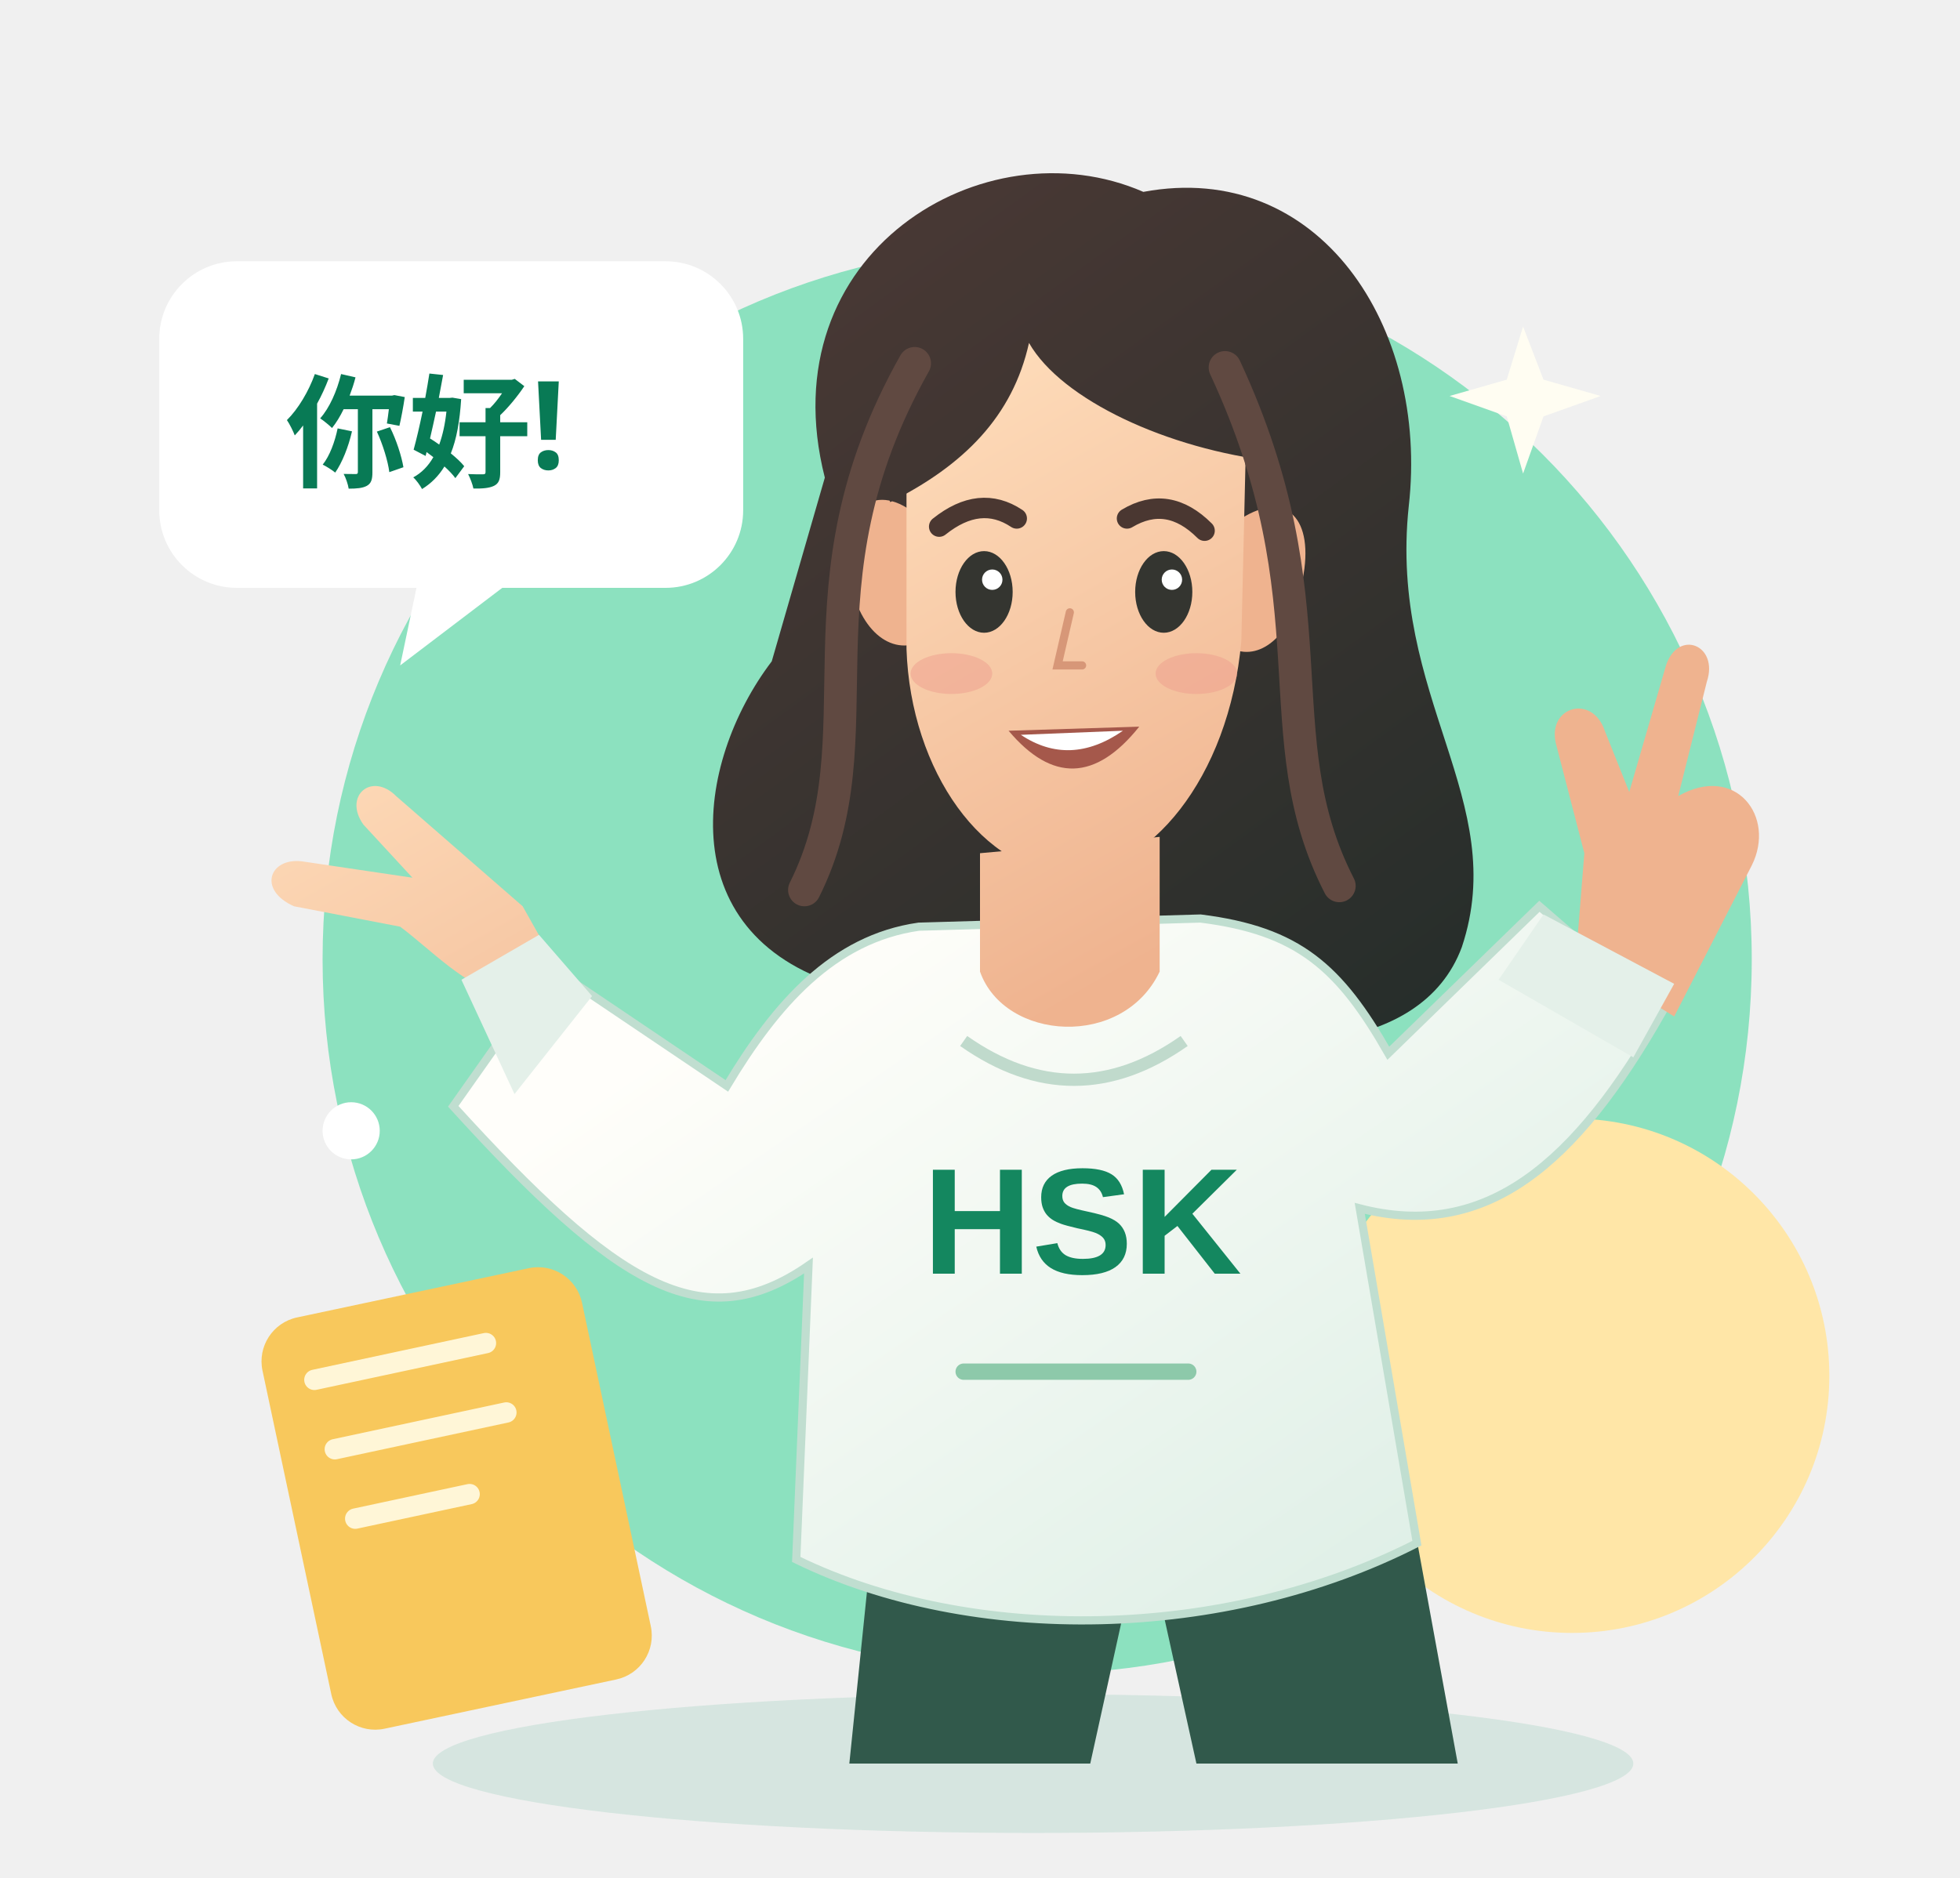
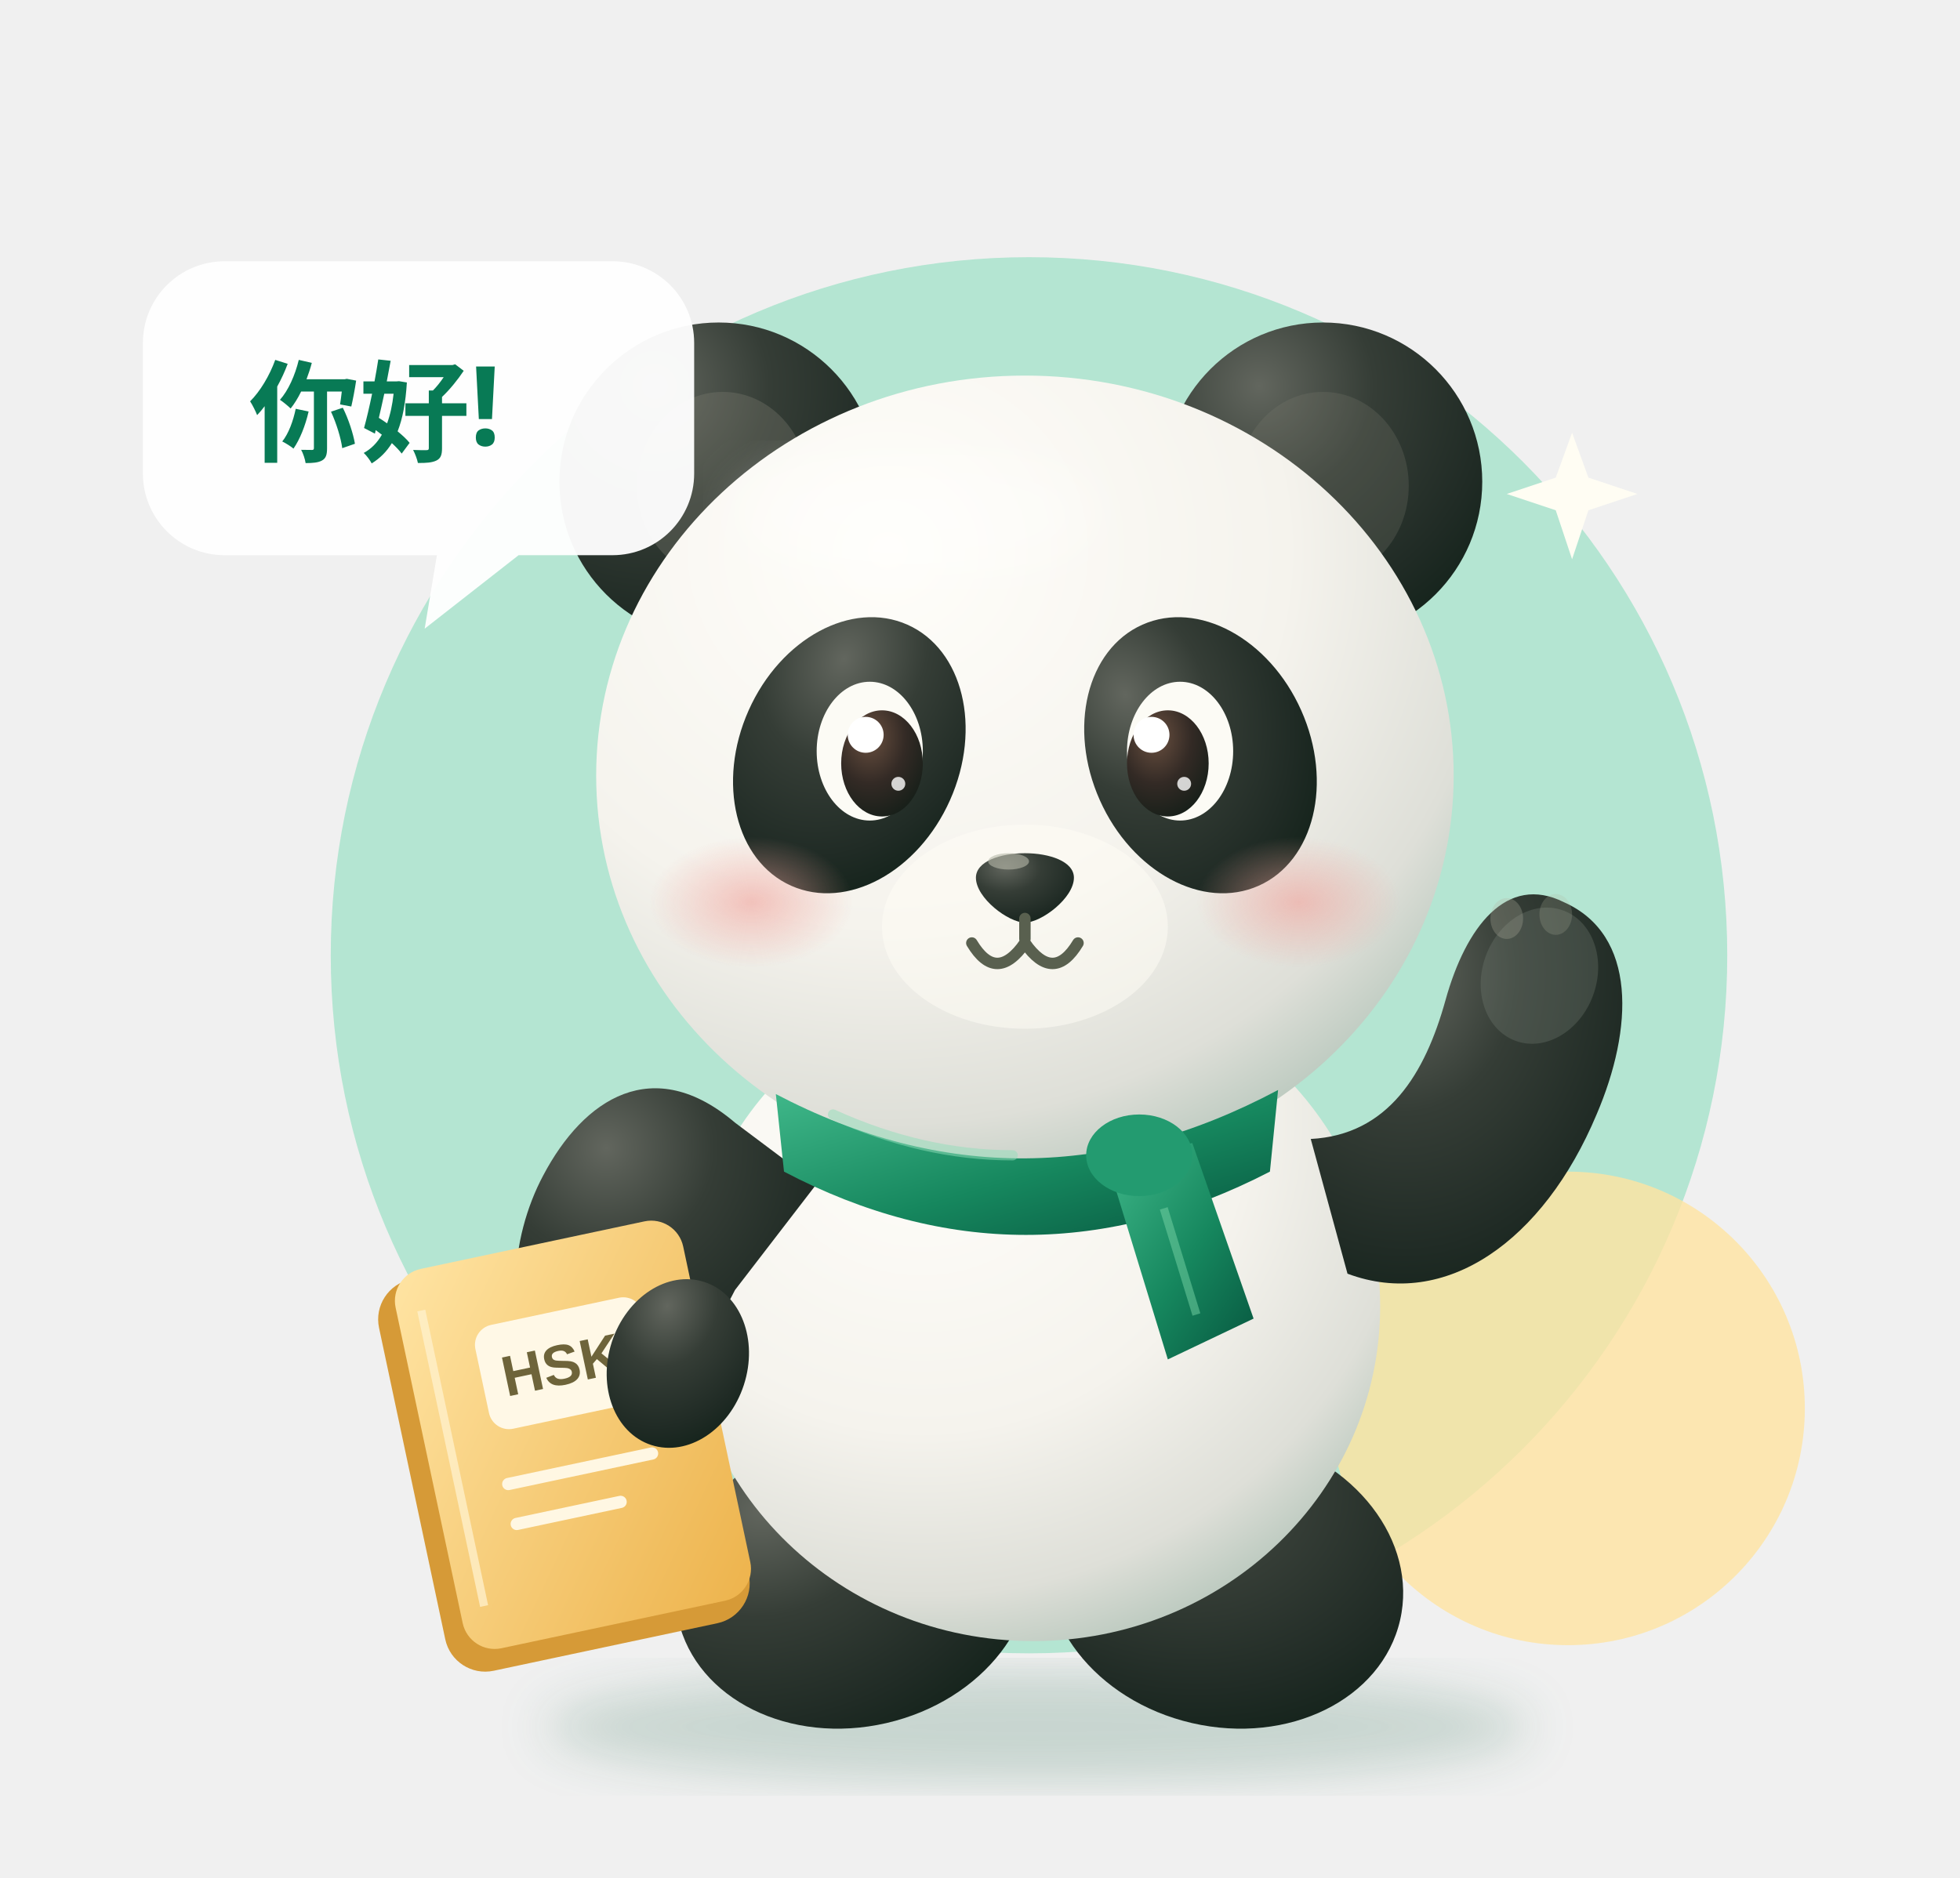
<svg xmlns="http://www.w3.org/2000/svg" viewBox="0 0 480 460" fill="none">
  <defs>
-     <linearGradient id="hair" x1="190" y1="50" x2="350" y2="270" gradientUnits="userSpaceOnUse">
-       <stop stop-color="#4b3935" />
-       <stop offset="1" stop-color="#242d2a" />
+     <radialGradient id="white" cx=".34" cy=".22" r=".85">
+       <stop stop-color="#fffefa" />
+       <stop offset=".55" stop-color="#f5f3ed" />
+       <stop offset=".84" stop-color="#dedfd8" />
+       <stop offset="1" stop-color="#b6c6bb" />
+     </radialGradient>
+     <radialGradient id="black" cx=".3" cy=".2" r=".9">
+       <stop stop-color="#62665e" />
+       <stop offset=".4" stop-color="#353d36" />
+       <stop offset=".8" stop-color="#202b25" />
+       <stop offset="1" stop-color="#14231b" />
+     </radialGradient>
+     <radialGradient id="eye" cx=".35" cy=".25" r=".8">
+       <stop stop-color="#6a5040" />
+       <stop offset=".55" stop-color="#332a25" />
+       <stop offset="1" stop-color="#171f19" />
+     </radialGradient>
+     <radialGradient id="pink">
+       <stop stop-color="#f0a7a0" stop-opacity=".65" />
+       <stop offset="1" stop-color="#f0a7a0" stop-opacity="0" />
+     </radialGradient>
+     <linearGradient id="green" x1="0" y1="0" x2="1" y2="1">
+       <stop stop-color="#40b88a" />
+       <stop offset=".55" stop-color="#16875e" />
+       <stop offset="1" stop-color="#07563f" />
    </linearGradient>
-     <linearGradient id="shirt" x1="200" y1="230" x2="330" y2="420" gradientUnits="userSpaceOnUse">
-       <stop stop-color="#fffefa" />
-       <stop offset="1" stop-color="#dceee5" />
+     <linearGradient id="book" x1="0" y1="0" x2="1" y2="1">
+       <stop stop-color="#ffe4a3" />
+       <stop offset="1" stop-color="#edb34c" />
    </linearGradient>
-     <linearGradient id="skin" x1="210" y1="90" x2="290" y2="230" gradientUnits="userSpaceOnUse">
-       <stop stop-color="#ffdfbd" />
-       <stop offset="1" stop-color="#efb38f" />
-     </linearGradient>
+     <filter id="blur">
+       <feGaussianBlur stdDeviation="6" />
+     </filter>
+     <filter id="soft">
+       <feGaussianBlur stdDeviation="2" />
+     </filter>
  </defs>
-   <ellipse cx="253" cy="432" rx="147" ry="17" fill="#239e72" opacity=".13" />
-   <circle cx="254" cy="235" r="175" fill="#8ce1bf" />
-   <circle cx="385" cy="337" r="63" fill="#ffe6a7" />
-   <path d="M58 64h105a19 19 0 0 1 19 19v42a19 19 0 0 1-19 19h-40l-25 19 4-19H58a19 19 0 0 1-19-19V83a19 19 0 0 1 19-19" fill="white" />
-   <text x="70" y="117" font-family="sans-serif" font-size="30" font-weight="700" fill="#087a55">你好!</text>
-   <path d="M202 117c-14-55 39-87 78-70 43-8 70 33 65 77-5 47 25 72 13 108-10 27-50 27-78 18l-72-8c-44-12-38-55-19-80z" fill="url(#hair)" />
-   <path d="m216 354-8 78h59l13-59 13 59h64l-15-82" fill="#31594b" />
-   <path d="M225 227c-21 3-35 19-47 39l-43-29-24 34c40 44 61 57 87 39l-3 72c43 21 105 20 152-4l-14-82c31 8 53-11 74-48l-30-26-37 36c-12-21-22-30-46-33z" fill="url(#shirt)" stroke="#c0ded0" stroke-width="2" />
-   <path d="M240 209v29c6 17 35 19 44 0v-33" fill="url(#skin)" />
-   <path d="M223 125c-10-7-18 1-15 16 2 13 10 20 18 16m78-30c11-7 18 0 15 15-2 13-10 20-17 17" fill="#efb38f" />
-   <path d="M222 106c0-34 80-38 83 8l-1 43c-3 34-23 57-42 57-21 0-39-25-40-55z" fill="url(#skin)" />
-   <path d="M218 123c-10-33 4-63 36-64 31-6 59 15 58 54-26-3-52-15-60-29-4 18-16 30-34 39" fill="url(#hair)" />
-   <path d="M230 129q10-8 19-2m27 0q10-6 19 3" stroke="#4a3731" stroke-width="5" stroke-linecap="round" />
-   <ellipse cx="241" cy="145" rx="7" ry="10" fill="#343530" />
-   <ellipse cx="285" cy="145" rx="7" ry="10" fill="#343530" />
-   <circle cx="243" cy="142" r="2.5" fill="white" />
-   <circle cx="287" cy="142" r="2.5" fill="white" />
-   <ellipse cx="233" cy="165" rx="10" ry="5" fill="#ed9e8d" opacity=".5" />
-   <ellipse cx="293" cy="165" rx="10" ry="5" fill="#ed9e8d" opacity=".5" />
-   <path d="m262 150-3 13h6" stroke="#d79778" stroke-width="2" stroke-linecap="round" />
-   <path d="M247 179q16 19 32-1" fill="#a5584b" />
-   <path d="m250 180 25-1q-13 9-25 1" fill="white" />
-   <path d="M224 89c-31 55-8 91-27 129m103-128c27 58 9 90 28 127" stroke="#604941" stroke-width="8" stroke-linecap="round" />
-   <path d="M125 245c-12-4-19-12-27-18l-26-5c-9-4-6-12 2-11l27 4-12-13c-5-7 2-13 8-7l31 27 9 16" fill="url(#skin)" />
-   <path d="m386 234 2-25-7-27c-2-9 9-12 12-3l6 15 9-31c3-9 13-5 10 4l-7 28c14-8 24 5 18 17l-19 37" fill="url(#skin)" />
-   <path d="m113 240 19-11 13 15-19 24z" fill="#e4f0e9" />
-   <path d="m378 224 32 17-10 18-33-19z" fill="#e4f0e9" />
-   <path d="M236 255q27 19 54 0" stroke="#c0dacc" stroke-width="3" />
-   <text x="226" y="312" font-family="Arial,sans-serif" font-weight="900" font-size="37" fill="#14875f">HSK</text>
-   <path d="M236 336h55" stroke="#8dc9aa" stroke-width="4" stroke-linecap="round" />
-   <rect x="62" y="325" width="80" height="103" rx="11" transform="rotate(-12 62 325)" fill="#f8c85c" />
-   <path d="m77 338 42-9m-37 26 42-9m-37 26 28-6" stroke="#fff6d7" stroke-width="5" stroke-linecap="round" />
-   <path d="m373 80 5 13 14 4-14 5-5 14-4-14-14-5 14-4z" fill="#fffdf2" />
-   <circle cx="86" cy="277" r="7" fill="#fff" />
+   <circle cx="252" cy="234" r="171" fill="#94dfc1" opacity=".65" />
+   <circle cx="384" cy="345" r="58" fill="#ffe4a1" opacity=".8" />
+   <ellipse cx="254" cy="423" rx="121" ry="14" fill="#286b50" opacity=".2" filter="url(#blur)" />
+   <ellipse cx="209" cy="387" rx="44" ry="36" transform="rotate(-13 209 387)" fill="url(#black)" />
+   <ellipse cx="300" cy="387" rx="44" ry="36" transform="rotate(13 300 387)" fill="url(#black)" />
+   <ellipse cx="253" cy="320" rx="85" ry="82" fill="url(#white)" />
+   <path d="M180 275c-20-17-37-6-47 13-8 15-11 39 4 48 18 11 34-2 43-20l20-26" fill="url(#black)" />
+   <path d="M321 279c19-1 28-16 33-34 5-18 15-31 29-24 18 8 17 31 8 52-13 31-37 48-61 39" fill="url(#black)" />
+   <ellipse cx="377" cy="239" rx="14" ry="17" transform="rotate(20 377 239)" fill="#788278" opacity=".3" />
+   <ellipse cx="369" cy="225" rx="4" ry="5" fill="#b3b5a1" opacity=".28" />
+   <ellipse cx="381" cy="224" rx="4" ry="5" fill="#b3b5a1" opacity=".22" />
+   <circle cx="176" cy="118" r="39" fill="url(#black)" />
+   <ellipse cx="177" cy="119" rx="21" ry="23" fill="#7a7c70" opacity=".35" />
+   <circle cx="324" cy="118" r="39" fill="url(#black)" />
+   <ellipse cx="324" cy="119" rx="21" ry="23" fill="#7a7c70" opacity=".25" />
+   <ellipse cx="251" cy="190" rx="105" ry="98" fill="url(#white)" />
+   <ellipse cx="224" cy="126" rx="43" ry="15" fill="white" opacity=".37" filter="url(#blur)" />
+   <ellipse cx="208" cy="185" rx="27" ry="35" transform="rotate(24 208 185)" fill="url(#black)" />
+   <ellipse cx="294" cy="185" rx="27" ry="35" transform="rotate(-24 294 185)" fill="url(#black)" />
+   <ellipse cx="213" cy="184" rx="13" ry="17" fill="#fcfbf5" />
+   <ellipse cx="289" cy="184" rx="13" ry="17" fill="#fcfbf5" />
+   <ellipse cx="216" cy="187" rx="10" ry="13" fill="url(#eye)" />
+   <ellipse cx="286" cy="187" rx="10" ry="13" fill="url(#eye)" />
+   <circle cx="212" cy="180" r="4.4" fill="#fff" />
+   <circle cx="282" cy="180" r="4.4" fill="#fff" />
+   <circle cx="220" cy="192" r="1.7" fill="#fff" opacity=".8" />
+   <circle cx="290" cy="192" r="1.7" fill="#fff" opacity=".8" />
+   <ellipse cx="184" cy="221" rx="25" ry="16" fill="url(#pink)" />
+   <ellipse cx="318" cy="221" rx="25" ry="16" fill="url(#pink)" />
+   <ellipse cx="251" cy="227" rx="35" ry="25" fill="#fffdf6" opacity=".5" />
+   <path d="M239 215c0-8 24-8 24 0 0 5-8 11-12 11s-12-6-12-11" fill="url(#black)" />
+   <ellipse cx="247" cy="211" rx="5" ry="2" fill="#b5b8a9" opacity=".6" />
+   <path d="M251 225v5m-13 1q6 10 13 0 7 10 13 0" stroke="#59604f" stroke-width="2.8" stroke-linecap="round" />
+   <path d="M190 268q61 32 123-1l-2 20q-60 31-119 0z" fill="url(#green)" />
+   <path d="m271 284 15 49 21-10-15-43" fill="url(#green)" />
+   <path d="m285 296 8 26" stroke="#77d4a6" stroke-width="2" opacity=".5" />
+   <ellipse cx="279" cy="283" rx="13" ry="10" fill="#239b70" />
+   <path d="M204 273q22 10 44 10" stroke="#92ddba" stroke-width="2.5" opacity=".5" stroke-linecap="round" />
+   <g transform="rotate(-12 140 350)">
+     <rect x="99" y="306" width="76" height="98" rx="10" fill="#d69a37" />
+     <rect x="104" y="304" width="72" height="95" rx="8" fill="url(#book)" />
+     <path d="M110 314v74" stroke="#fff1ce" stroke-width="2" opacity=".75" />
+     <rect x="121" y="321" width="42" height="26" rx="5" fill="#fff8e6" />
+     <text x="126" y="339" font-family="Arial,sans-serif" font-size="14" font-weight="700" fill="#6e643a">HSK</text>
+     <path d="M122 360h36m-36 10h26" stroke="#fff7e3" stroke-width="3" stroke-linecap="round" />
+   </g>
+   <ellipse cx="166" cy="334" rx="17" ry="21" transform="rotate(18 166 334)" fill="url(#black)" />
+   <path d="M55 64h95a20 20 0 0 1 20 20v32a20 20 0 0 1-20 20h-23l-23 18 3-18H55a20 20 0 0 1-20-20V84a20 20 0 0 1 20-20" fill="white" opacity=".96" />
+   <text x="61" y="111" font-family="sans-serif" font-size="27" font-weight="700" fill="#087a55">你好!</text>
+   <path d="m385 106 4 11 12 4-12 4-4 12-4-12-12-4 12-4z" fill="#fffdf3" />
</svg>
